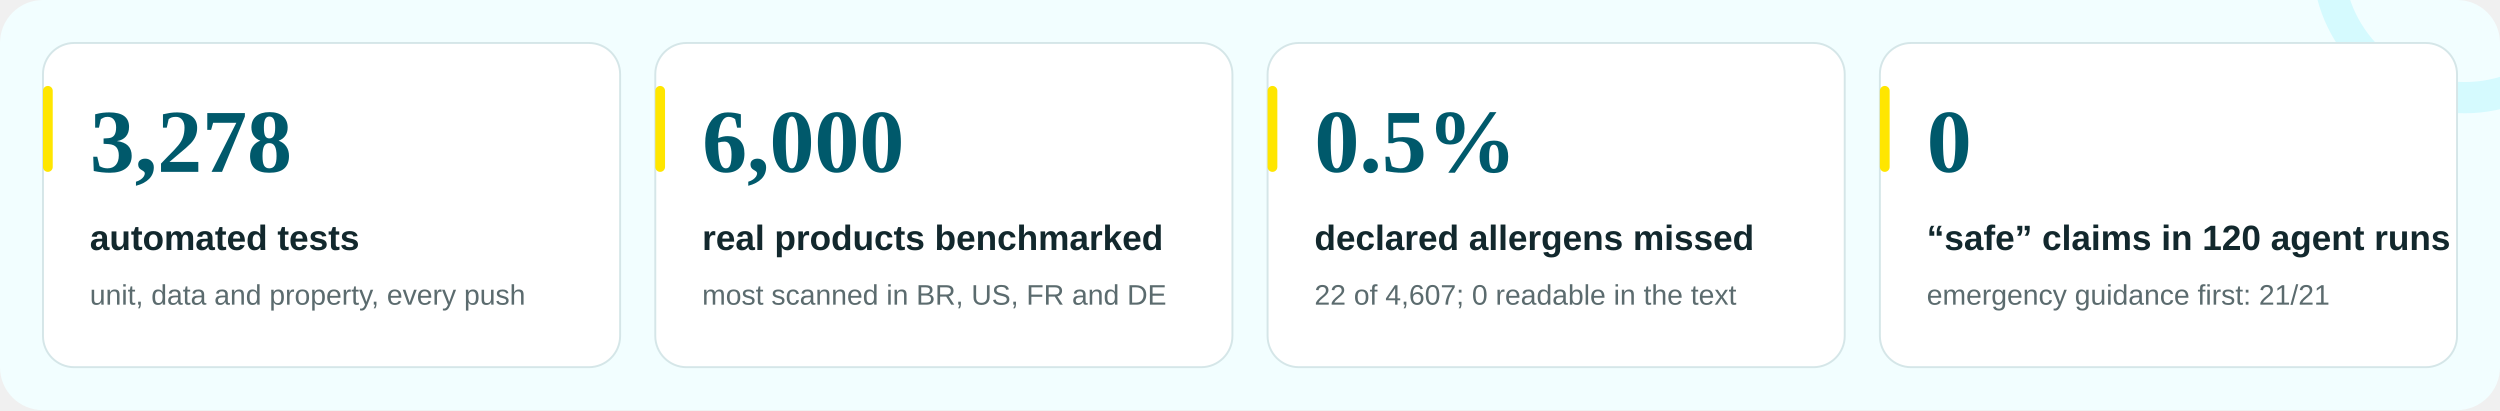
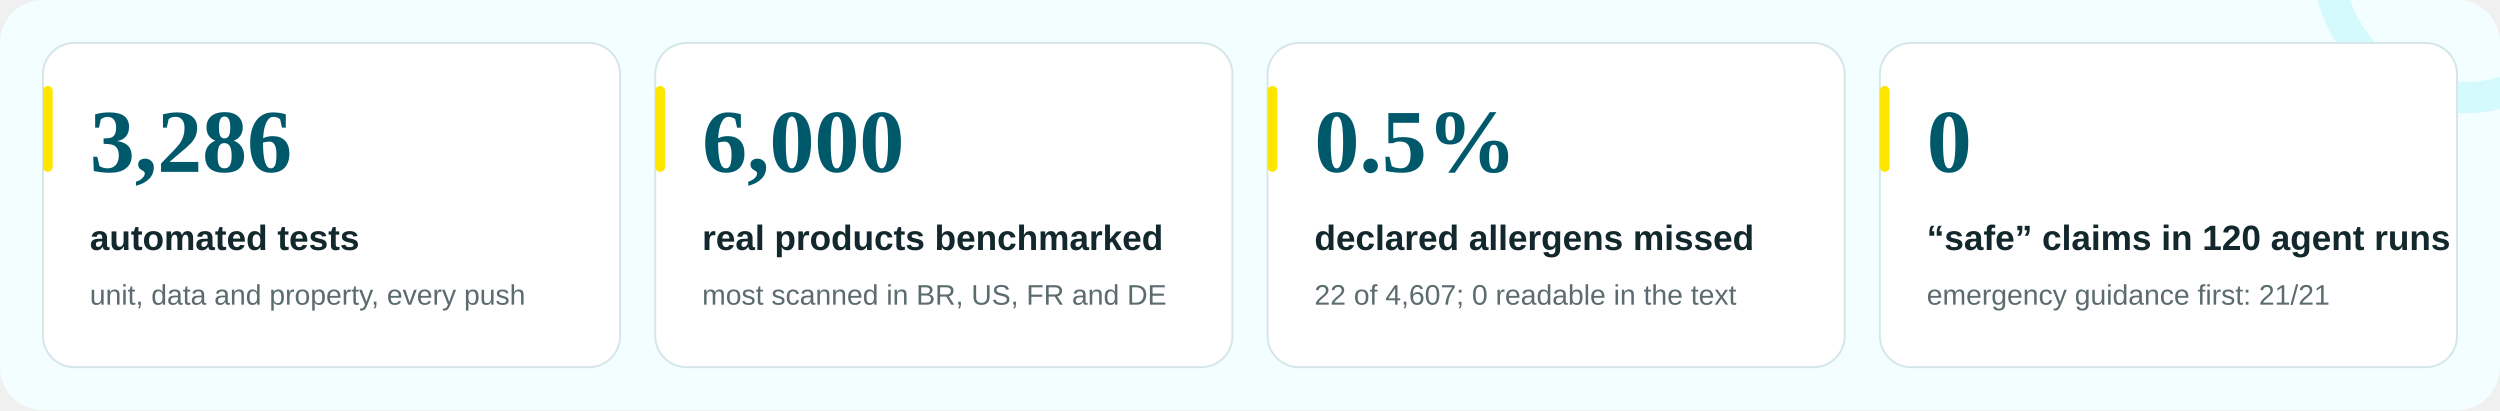
- <svg xmlns="http://www.w3.org/2000/svg" width="1280" height="210" viewBox="0 0 1280 210" role="img" aria-label="3,278 automated tests · 6,000 real products benchmarked · 0.5% declared allergens missed · 0 “safe” claims in 120 agent runs">
+ <svg xmlns="http://www.w3.org/2000/svg" width="1280" height="210" viewBox="0 0 1280 210" role="img" aria-label="3,286 automated tests · 6,000 real products benchmarked · 0.5% declared allergens missed · 0 “safe” claims in 120 agent runs">
  <defs>
    <clipPath id="c">
      <rect width="1280" height="210" rx="22" />
    </clipPath>
  </defs>
  <g clip-path="url(#c)">
    <rect width="1280" height="210" fill="#F2FEFF" />
    <circle cx="1262" cy="-20" r="70" fill="none" stroke="#D5FAFE" stroke-width="16" />
  </g>
  <g transform="translate(22.0,22)">
    <rect width="295.5" height="166" rx="16" fill="#FFFFFF" stroke="#D5E6E8" />
    <rect x="0" y="22" width="5" height="44" rx="2.5" fill="#FFE600" />
-     <text x="24" y="66" font-family="Fraunces, Georgia, 'Times New Roman', serif" font-size="46" font-weight="700" fill="#00596B">3,278</text>
+     <text x="24" y="66" font-family="Fraunces, Georgia, 'Times New Roman', serif" font-size="46" font-weight="700" fill="#00596B">3,286</text>
    <text x="24" y="106" font-family="Signika, 'Segoe UI', Arial, sans-serif" font-size="18" font-weight="600" fill="#12282D">automated tests</text>
    <text x="24" y="134" font-family="Signika, 'Segoe UI', Arial, sans-serif" font-size="14.5" fill="#5B6B6E">unit, data and property, every push</text>
  </g>
  <g transform="translate(335.5,22)">
    <rect width="295.5" height="166" rx="16" fill="#FFFFFF" stroke="#D5E6E8" />
    <rect x="0" y="22" width="5" height="44" rx="2.5" fill="#FFE600" />
    <text x="24" y="66" font-family="Fraunces, Georgia, 'Times New Roman', serif" font-size="46" font-weight="700" fill="#00596B">6,000</text>
    <text x="24" y="106" font-family="Signika, 'Segoe UI', Arial, sans-serif" font-size="18" font-weight="600" fill="#12282D">real products benchmarked</text>
    <text x="24" y="134" font-family="Signika, 'Segoe UI', Arial, sans-serif" font-size="14.5" fill="#5B6B6E">most scanned in BR, US, FR and DE</text>
  </g>
  <g transform="translate(649.0,22)">
    <rect width="295.5" height="166" rx="16" fill="#FFFFFF" stroke="#D5E6E8" />
    <rect x="0" y="22" width="5" height="44" rx="2.5" fill="#FFE600" />
    <text x="24" y="66" font-family="Fraunces, Georgia, 'Times New Roman', serif" font-size="46" font-weight="700" fill="#00596B">0.5%</text>
    <text x="24" y="106" font-family="Signika, 'Segoe UI', Arial, sans-serif" font-size="18" font-weight="600" fill="#12282D">declared allergens missed</text>
    <text x="24" y="134" font-family="Signika, 'Segoe UI', Arial, sans-serif" font-size="14.5" fill="#5B6B6E">22 of 4,607; 0 readable in the text</text>
  </g>
  <g transform="translate(962.5,22)">
    <rect width="295.5" height="166" rx="16" fill="#FFFFFF" stroke="#D5E6E8" />
    <rect x="0" y="22" width="5" height="44" rx="2.5" fill="#FFE600" />
    <text x="24" y="66" font-family="Fraunces, Georgia, 'Times New Roman', serif" font-size="46" font-weight="700" fill="#00596B">0</text>
    <text x="24" y="106" font-family="Signika, 'Segoe UI', Arial, sans-serif" font-size="18" font-weight="600" fill="#12282D">“safe” claims in 120 agent runs</text>
    <text x="24" y="134" font-family="Signika, 'Segoe UI', Arial, sans-serif" font-size="14.5" fill="#5B6B6E">emergency guidance first: 21/21</text>
  </g>
</svg>
